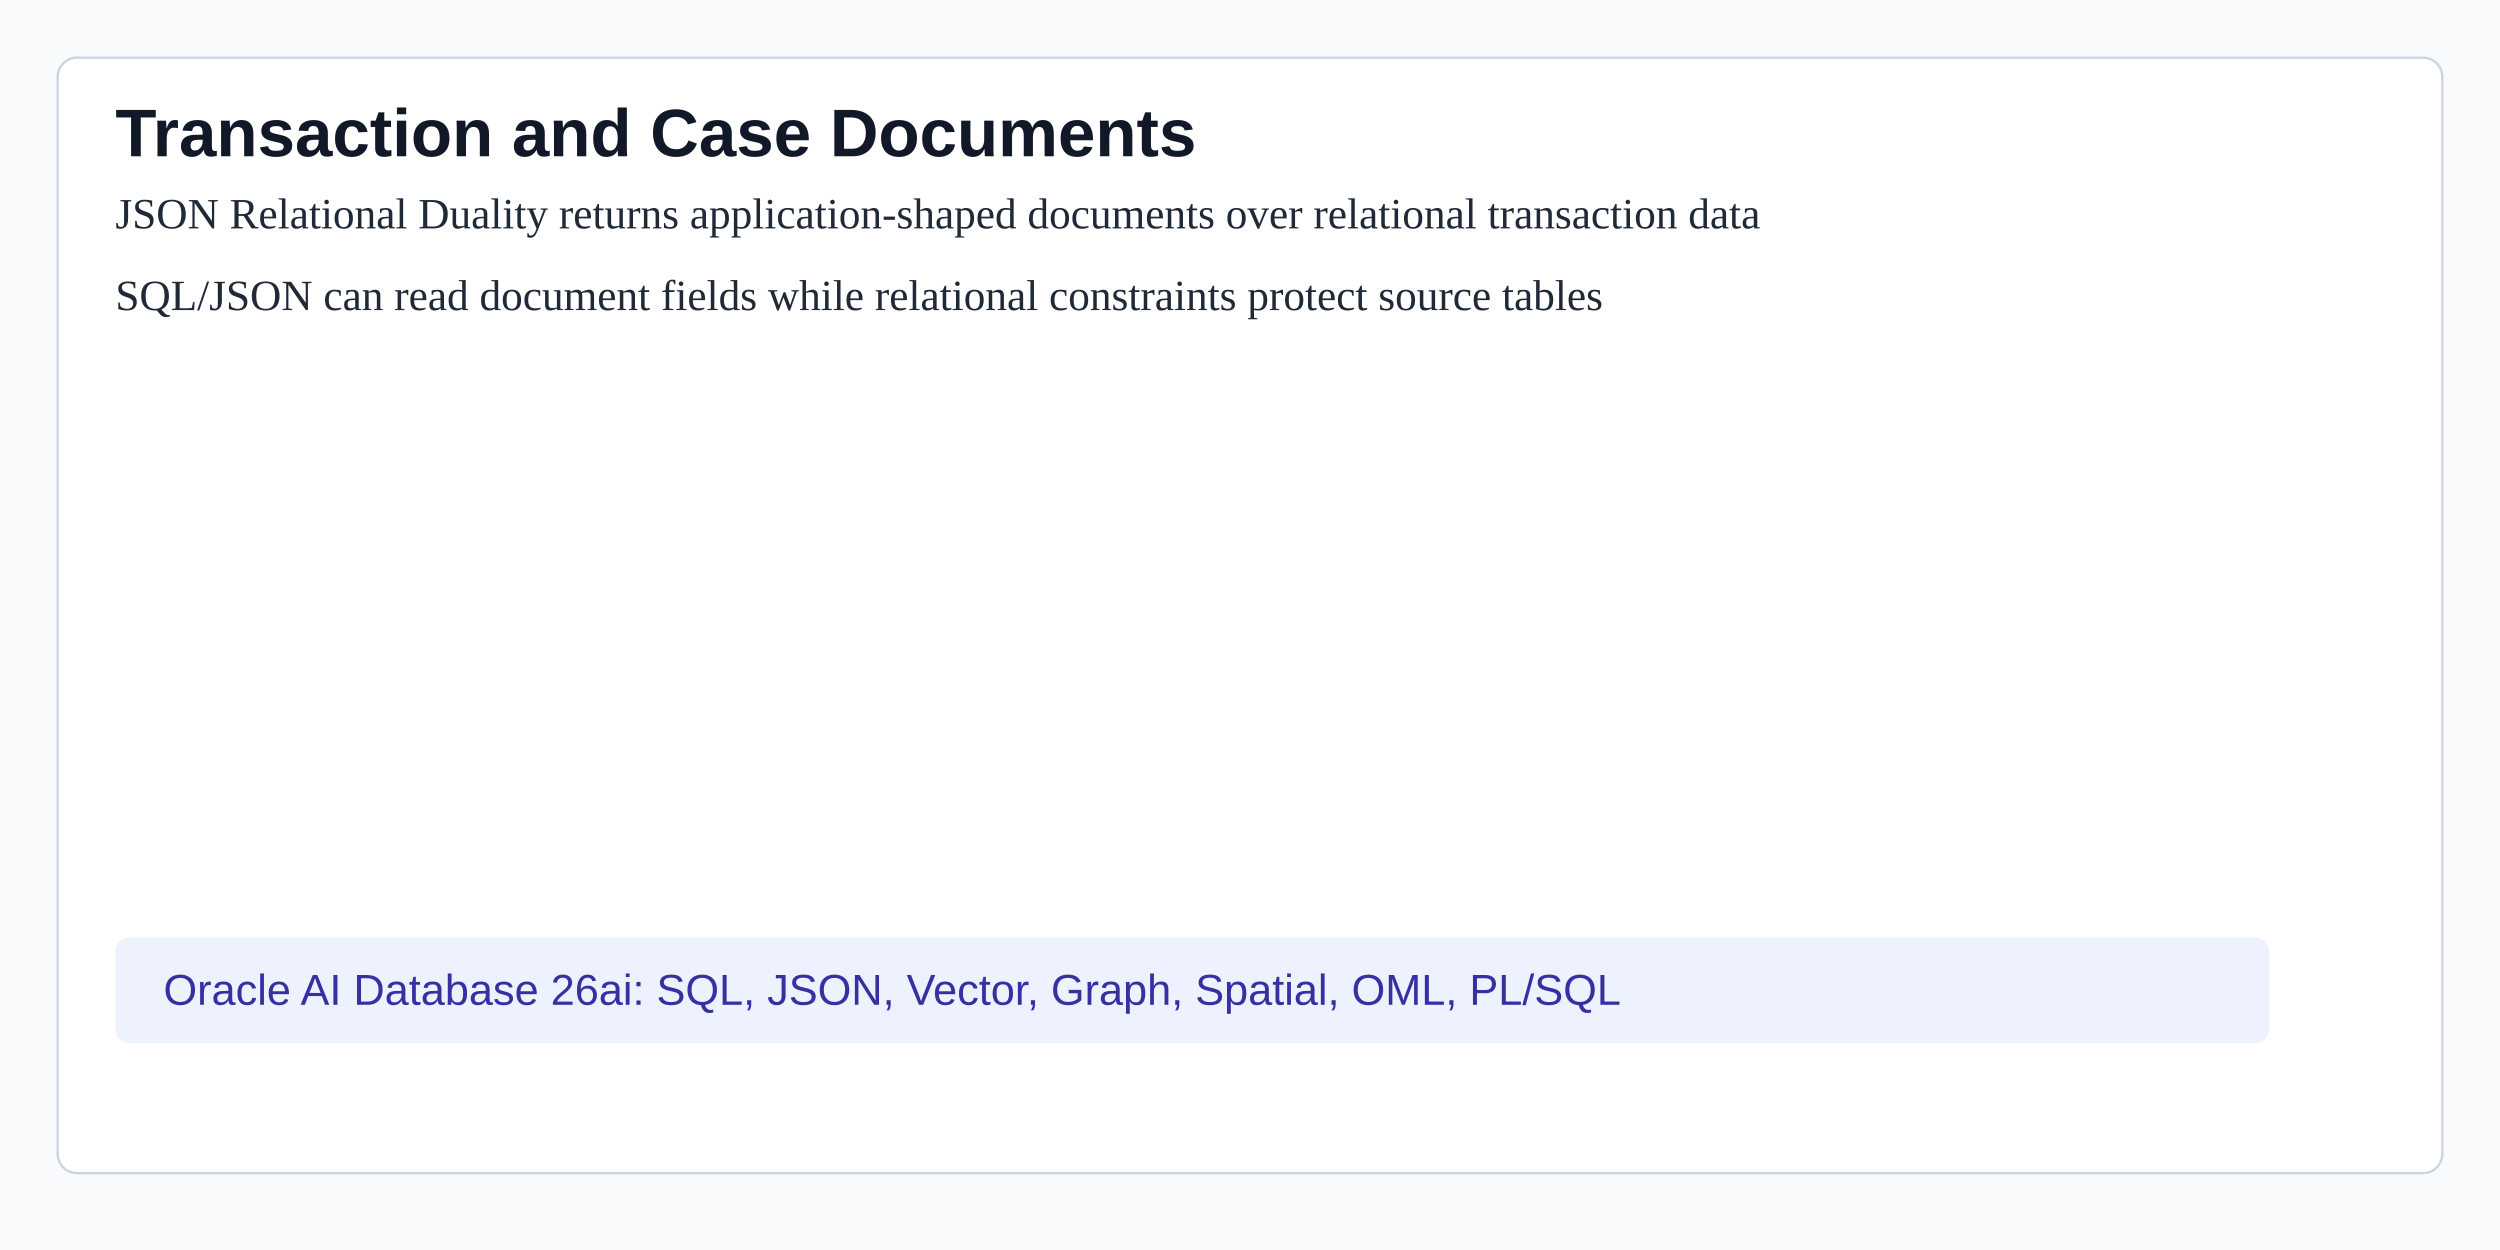
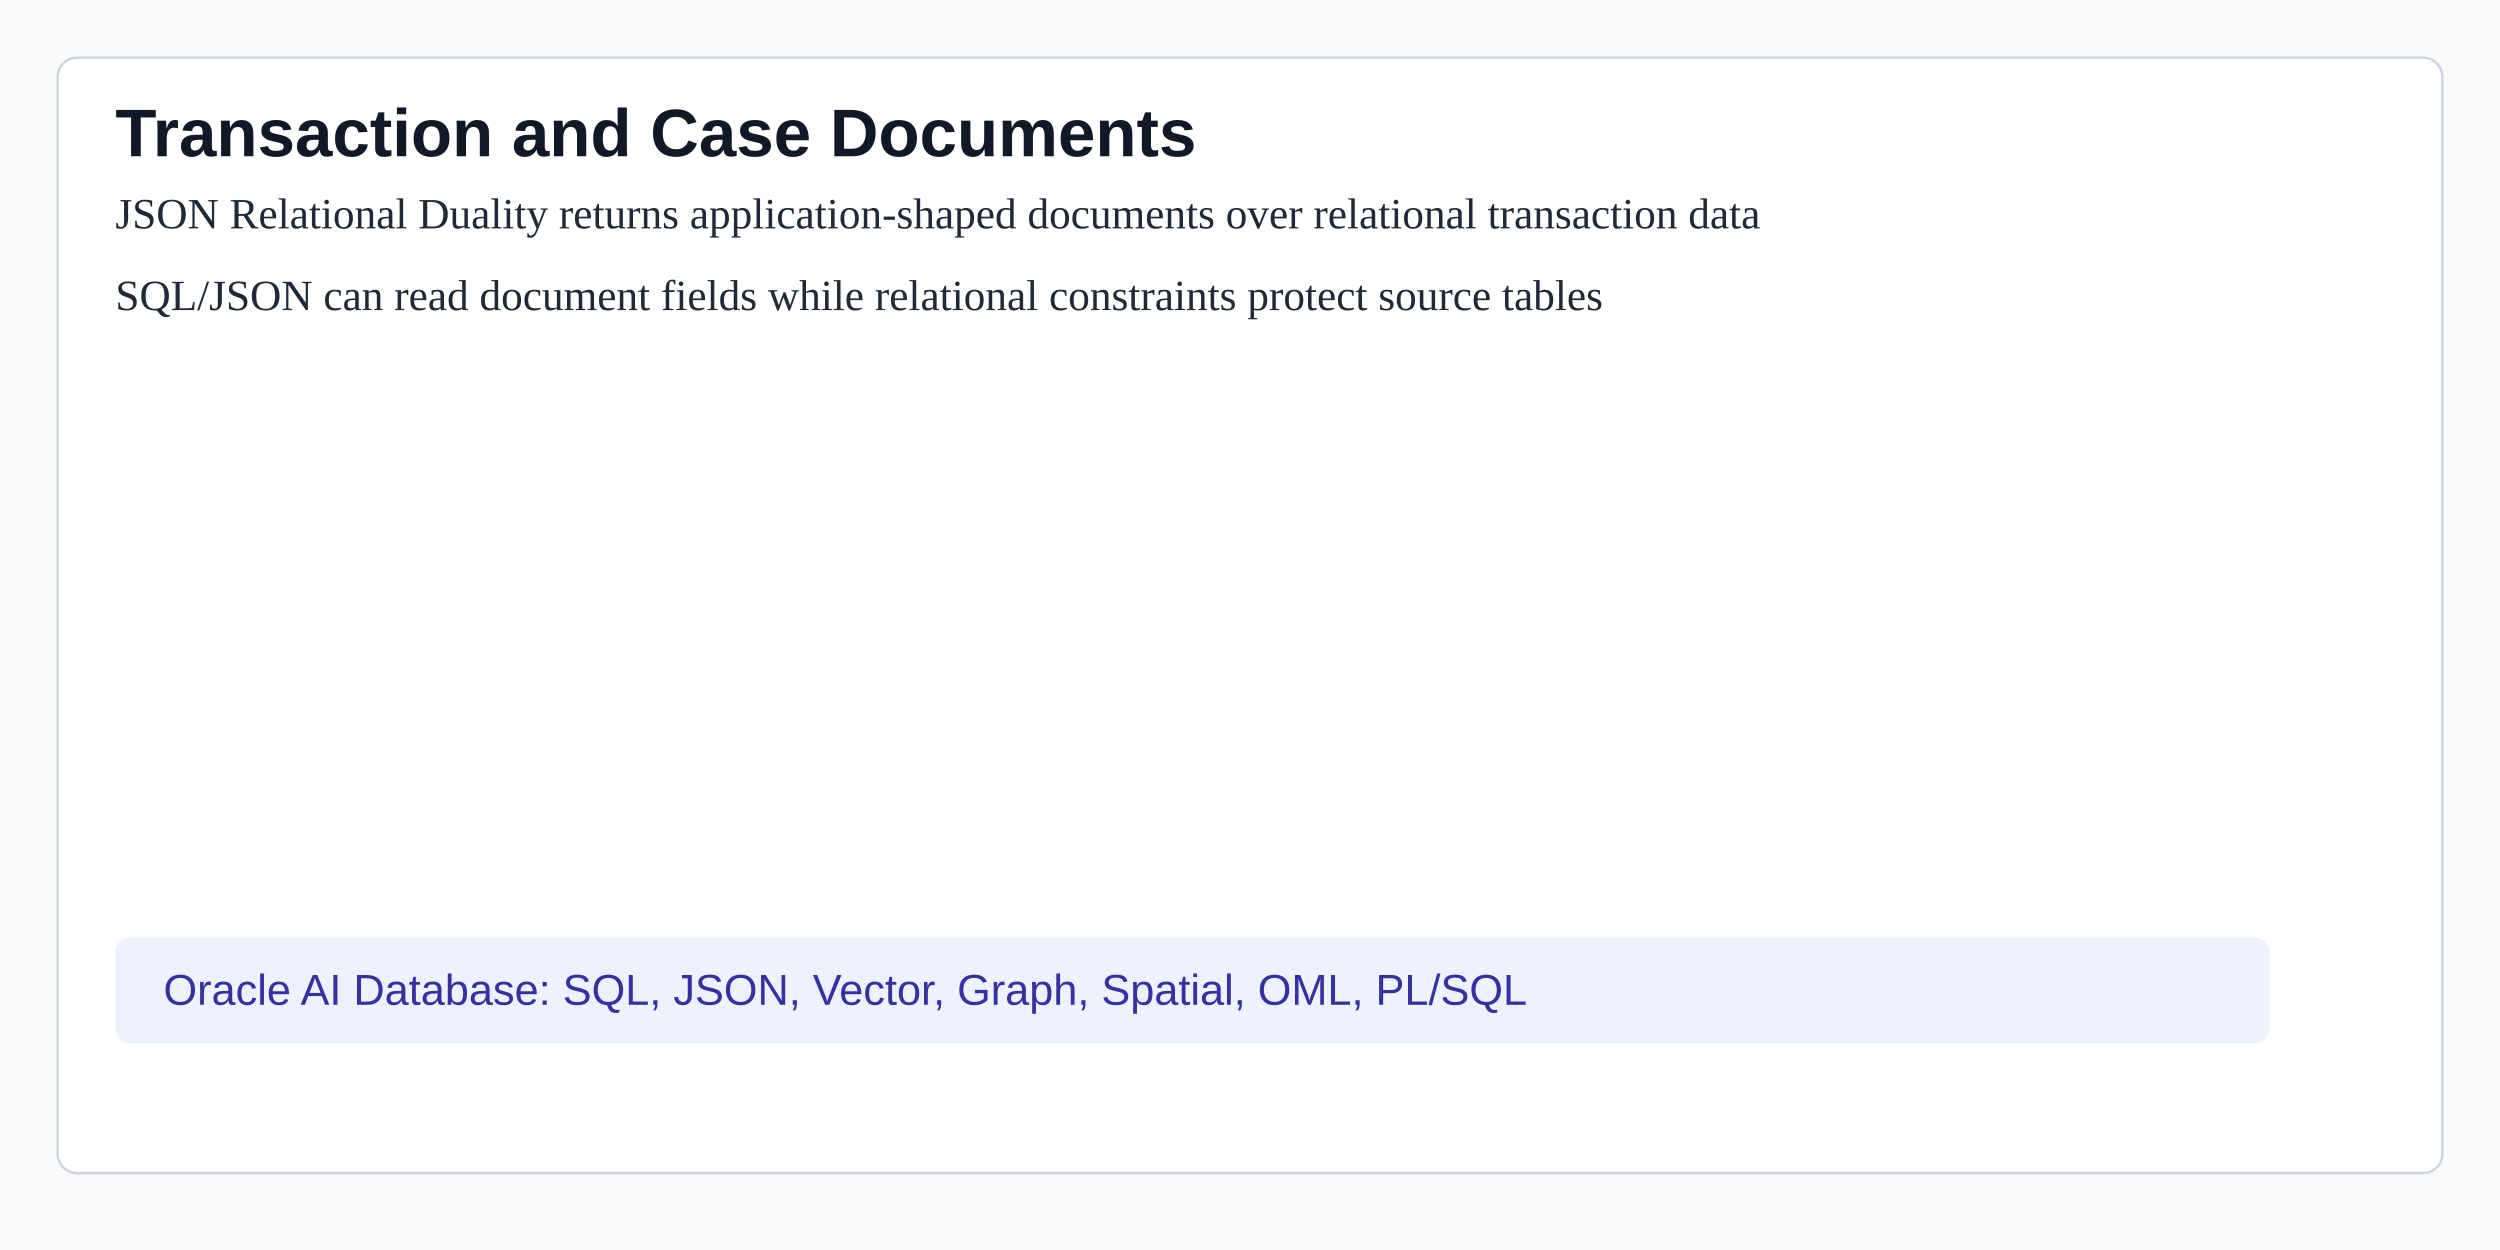
<svg xmlns="http://www.w3.org/2000/svg" width="1040" height="520" viewBox="0 0 1040 520" role="img" aria-labelledby="t">
  <rect width="1040" height="520" fill="#f8fafc" />
  <rect x="24" y="24" width="992" height="464" rx="8" fill="#ffffff" stroke="#cbd5e1" />
  <text x="48" y="65" font-family="Arial, sans-serif" font-size="28" font-weight="700" fill="#111827">Transaction and Case Documents</text>
  <text x="48" y="95" font-size="18" fill="#1f2937">JSON Relational Duality returns application-shaped documents over relational transaction data</text>
  <text x="48" y="129" font-size="18" fill="#1f2937">SQL/JSON can read document fields while relational constraints protect source tables</text>
  <rect x="48" y="390" width="896" height="44" rx="6" fill="#eef2ff" />
-   <text x="68" y="418" font-family="Arial, sans-serif" font-size="18" fill="#3730a3">Oracle AI Database 26ai: SQL, JSON, Vector, Graph, Spatial, OML, PL/SQL</text>
+   <text x="68" y="418" font-family="Arial, sans-serif" font-size="18" fill="#3730a3">Oracle AI Database: SQL, JSON, Vector, Graph, Spatial, OML, PL/SQL</text>
</svg>
